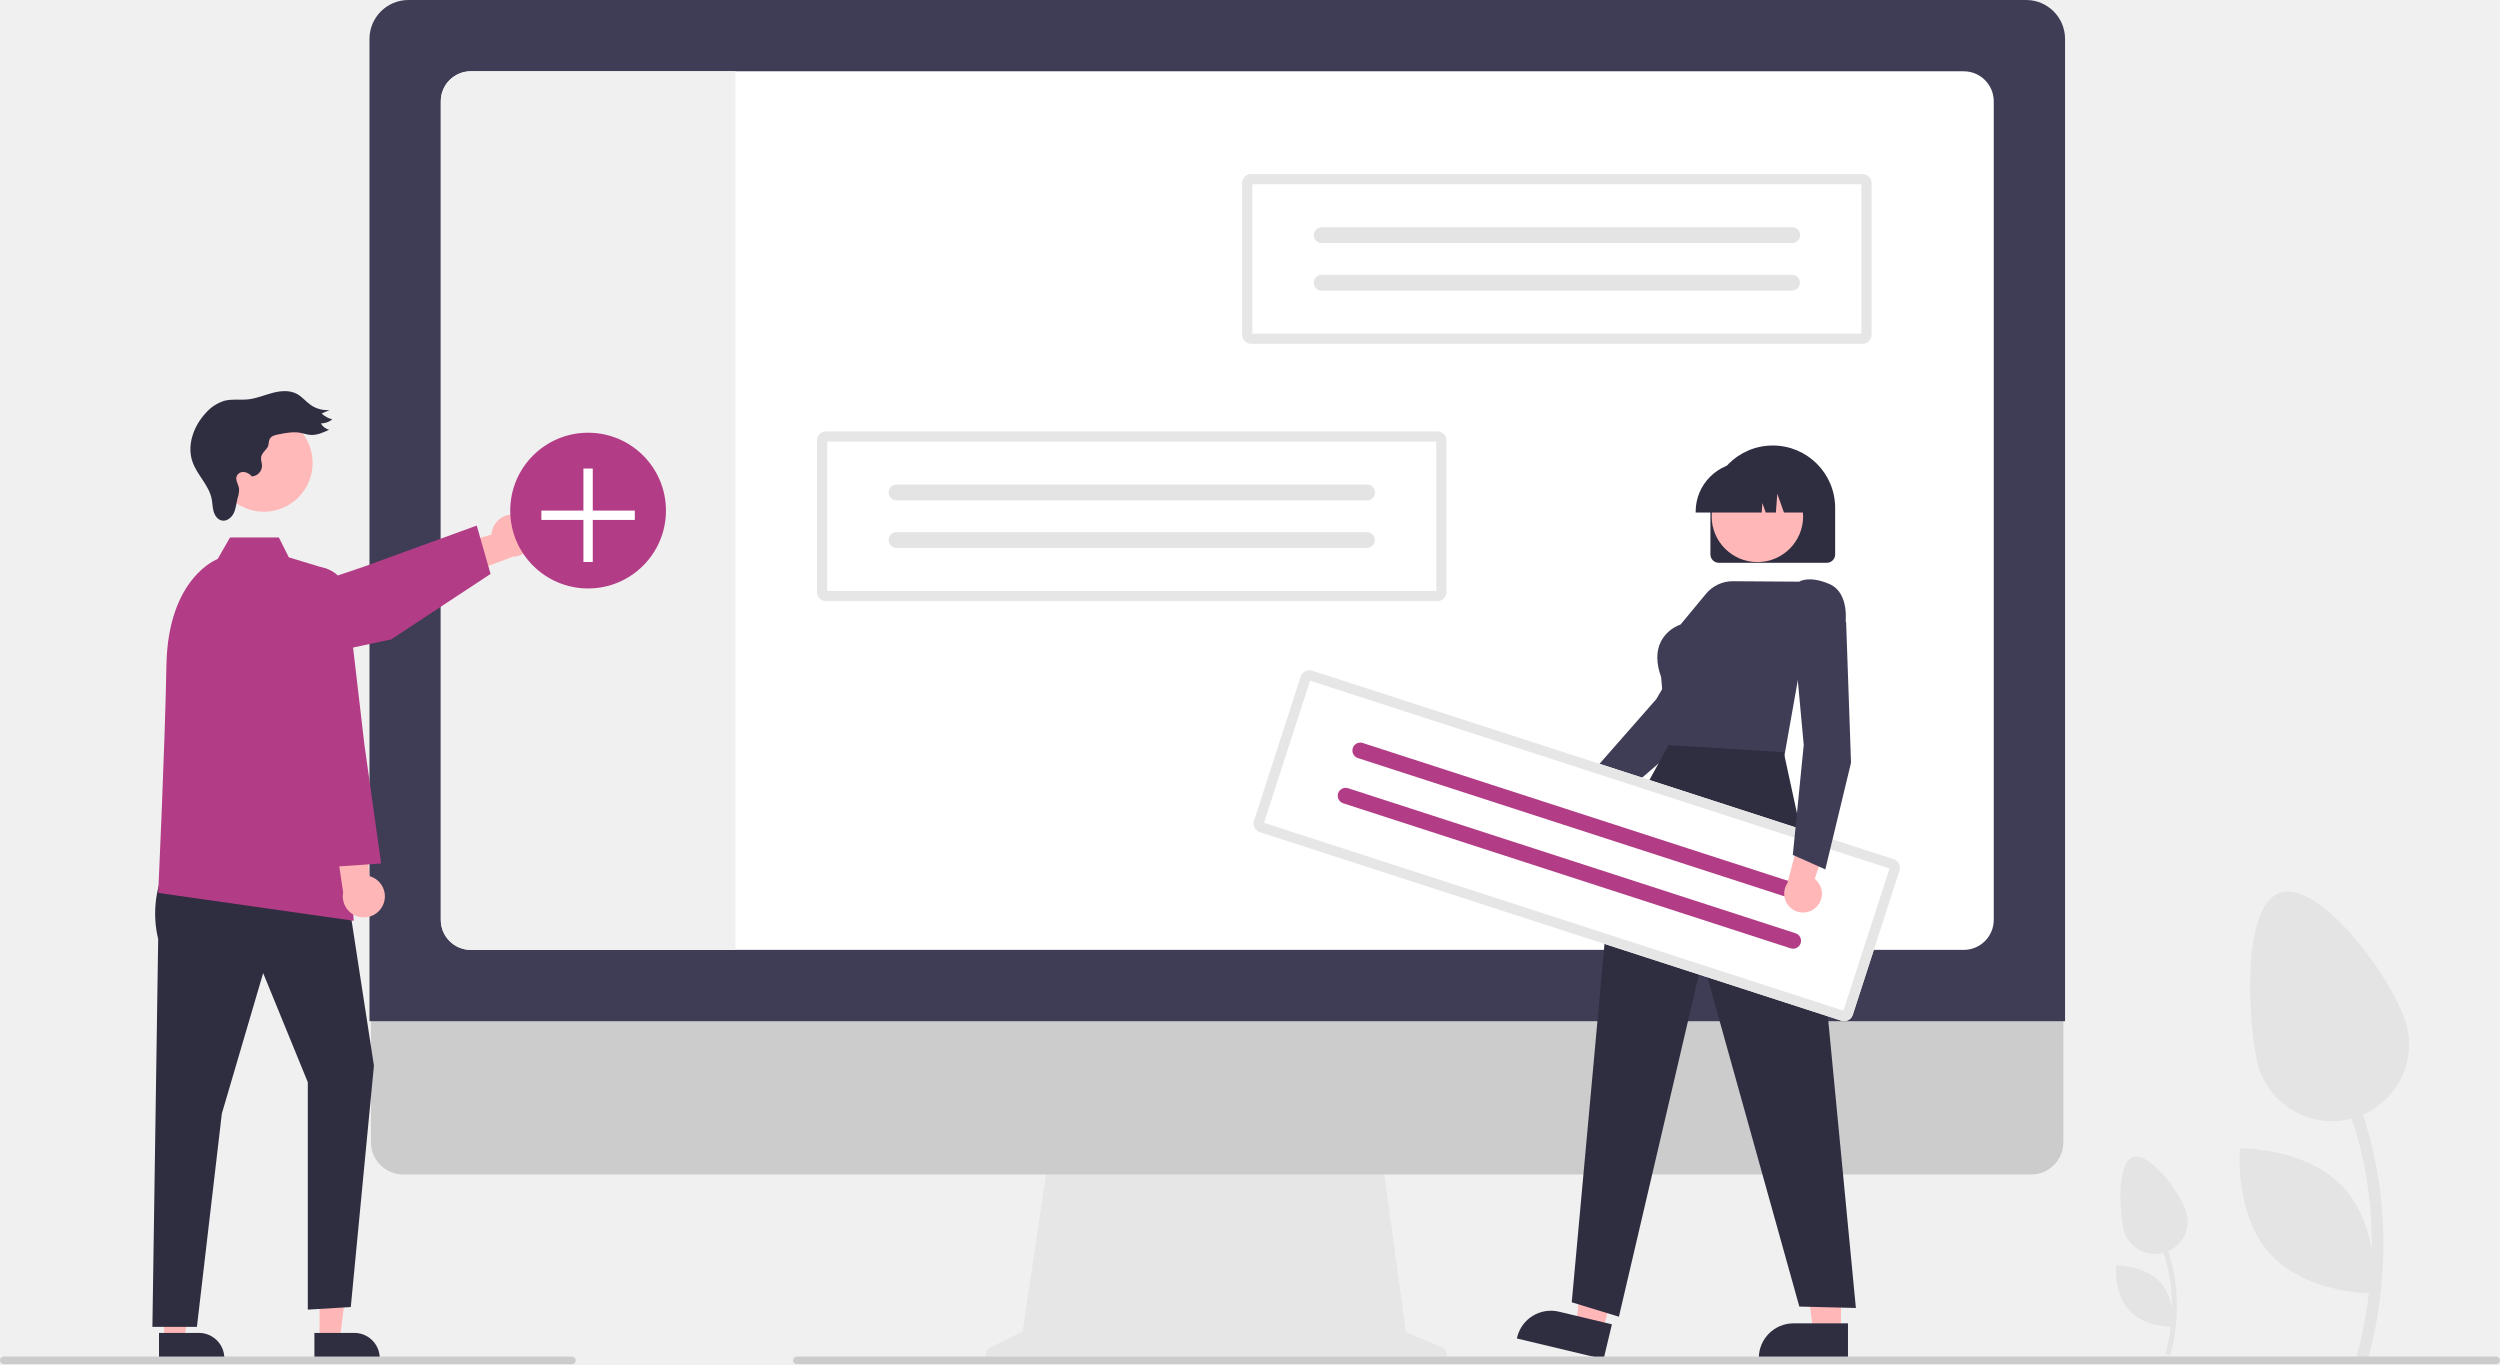
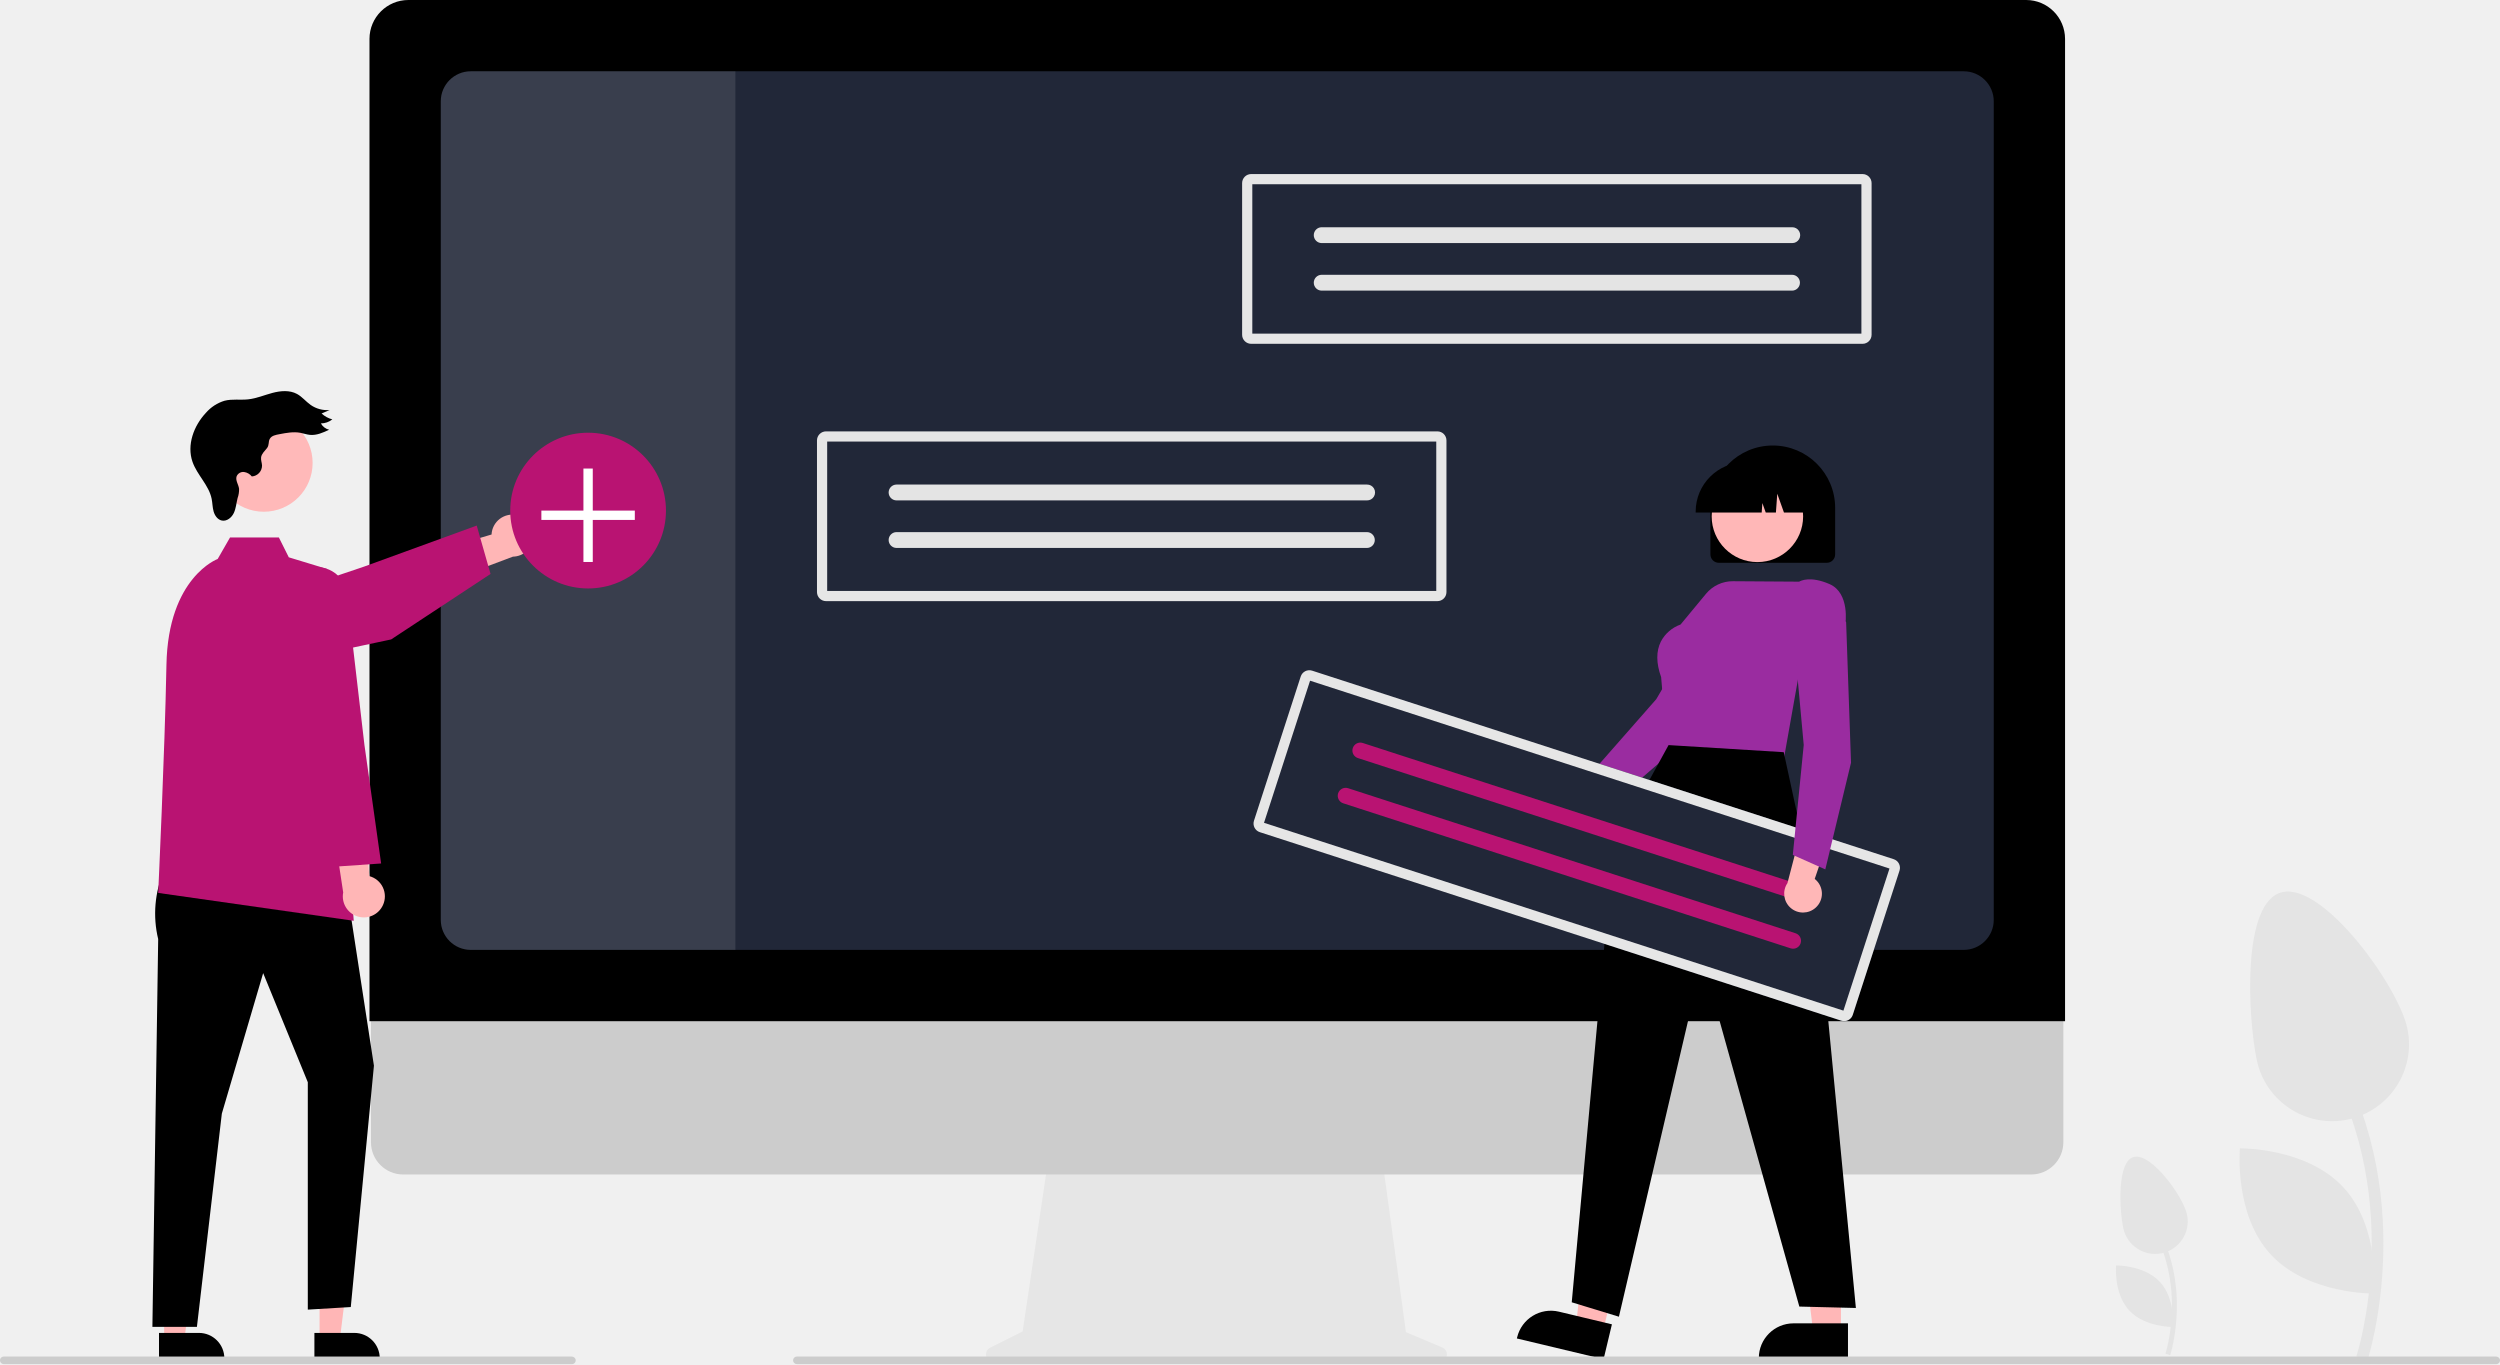
<svg xmlns="http://www.w3.org/2000/svg" data-name="Layer 1" width="1005.563" height="548.695" viewBox="0 0 1005.563 548.695">
  <path d="M970.113,720.75c.096-.288,9.414-29.119-7.077-54.845l-1.684,1.079c15.963,24.903,6.956,52.855,6.864,53.134Z" transform="translate(-97.21873 -175.6525)" fill="#e4e4e4" />
  <path d="M951.243,669.605a13.113,13.113,0,1,0,25.662-5.412c-1.494-7.086-14.164-24.722-21.251-23.228S949.749,662.519,951.243,669.605Z" transform="translate(-97.21873 -175.6525)" fill="#e4e4e4" />
  <path d="M953.633,702.748c6.324,6.834,17.638,6.649,17.638,6.649s1.06-11.266-5.264-18.1-17.638-6.649-17.638-6.649S947.308,695.914,953.633,702.748Z" transform="translate(-97.21873 -175.6525)" fill="#e4e4e4" />
  <path d="M1049.489,722.75c.226-.68,22.216-68.718-16.702-129.429l-3.973,2.547c37.672,58.77,16.416,124.733,16.197,125.392Z" transform="translate(-97.21873 -175.6525)" fill="#e4e4e4" />
  <path d="M1004.958,602.051a30.946,30.946,0,0,0,60.56-12.772c-3.527-16.723-33.426-58.343-50.15-54.816S1001.431,585.328,1004.958,602.051Z" transform="translate(-97.21873 -175.6525)" fill="#e4e4e4" />
  <path d="M1010.597,680.267c14.925,16.128,41.625,15.69,41.625,15.69s2.502-26.586-12.423-42.714-41.625-15.69-41.625-15.69S995.672,664.139,1010.597,680.267Z" transform="translate(-97.21873 -175.6525)" fill="#e4e4e4" />
  <path d="M677.315,717.627l-14.592-6.144-10.01-73.151H519.408L508.557,711.184l-13.055,6.527a3.1,3.1,0,0,0,1.387,5.873H676.112A3.1,3.1,0,0,0,677.315,717.627Z" transform="translate(-97.21873 -175.6525)" fill="#e6e6e6" />
  <path d="M914.206,648.064H259.377a12.973,12.973,0,0,1-12.944-12.973V542.751h680.718v92.34A12.974,12.974,0,0,1,914.206,648.064Z" transform="translate(-97.21873 -175.6525)" fill="#ccc" />
-   <path d="M927.835,586.393h-682V191.292a15.657,15.657,0,0,1,15.64-15.639H912.195A15.657,15.657,0,0,1,927.835,191.292Z" transform="translate(-97.21873 -175.6525)" fill="#3f3d56" />
-   <path d="M887.106,204.328h-600.54a12.065,12.065,0,0,0-12.05,12.06v329.27a12.065,12.065,0,0,0,12.05,12.06h600.54a12.072,12.072,0,0,0,12.05-12.06v-329.27A12.072,12.072,0,0,0,887.106,204.328Z" transform="translate(-97.21873 -175.6525)" fill="#fff" />
-   <path d="M393.016,204.328v353.39H286.566a12.065,12.065,0,0,1-12.05-12.06v-329.27a12.065,12.065,0,0,1,12.05-12.06Z" transform="translate(-97.21873 -175.6525)" fill="#f0f0f0" />
+   <path d="M927.835,586.393h-682V191.292a15.657,15.657,0,0,1,15.64-15.639H912.195A15.657,15.657,0,0,1,927.835,191.292Z" transform="translate(-97.21873 -175.6525)" fill="#000" />
+   <path d="M887.106,204.328h-600.54a12.065,12.065,0,0,0-12.05,12.06v329.27a12.065,12.065,0,0,0,12.05,12.06h600.54a12.072,12.072,0,0,0,12.05-12.06v-329.27A12.072,12.072,0,0,0,887.106,204.328Z" transform="translate(-97.21873 -175.6525)" fill="#212738" />
+   <path d="M393.016,204.328v353.39H286.566a12.065,12.065,0,0,1-12.05-12.06v-329.27a12.065,12.065,0,0,1,12.05-12.06Z" transform="translate(-97.21873 -175.6525)" fill="#f5f5f51e" />
  <path d="M305.196,382.849a8.406,8.406,0,0,0-10.263,7.799l-28.653,8.447,11.862,10.014,25.391-9.557a8.452,8.452,0,0,0,1.663-16.703Z" transform="translate(-97.21873 -175.6525)" fill="#ffb6b6" />
-   <path d="M189.424,446.424a11.952,11.952,0,0,1-3.808-23.276l58.064-19.6,45.292-16.5,5.558,19.455-39.984,26.347-62.624,13.311A12.025,12.025,0,0,1,189.424,446.424Z" transform="translate(-97.21873 -175.6525)" fill="#b33c86" />
+   <path d="M189.424,446.424a11.952,11.952,0,0,1-3.808-23.276l58.064-19.6,45.292-16.5,5.558,19.455-39.984,26.347-62.624,13.311A12.025,12.025,0,0,1,189.424,446.424Z" transform="translate(-97.21873 -175.6525)" fill="#B91372" />
  <polygon points="128.541 538.792 136.693 538.792 140.572 507.347 128.539 507.347 128.541 538.792" fill="#ffb6b6" />
-   <path d="M223.68,711.783l16.055-.001h.001A10.232,10.232,0,0,1,249.967,722.014v.332l-26.287.001Z" transform="translate(-97.21873 -175.6525)" fill="#2f2e41" />
+   <path d="M223.68,711.783l16.055-.001h.001A10.232,10.232,0,0,1,249.967,722.014v.332l-26.287.001Z" transform="translate(-97.21873 -175.6525)" fill="#000" />
  <polygon points="66.033 538.792 74.185 538.792 78.064 507.347 66.032 507.347 66.033 538.792" fill="#ffb6b6" />
-   <path d="M161.172,711.783l16.055-.001h.001A10.232,10.232,0,0,1,187.46,722.014v.332l-26.287.001Z" transform="translate(-97.21873 -175.6525)" fill="#2f2e41" />
-   <path d="M163.171,525.829a43.784,43.784,0,0,0-2.327,27.549l-2.327,155.984h17.905l10.024-85.782,16.624-56.523,17.954,43.888v91.471l17.289-1.034,9.31-97.086-10.64-69.157Z" transform="translate(-97.21873 -175.6525)" fill="#2f2e41" />
-   <path d="M228.671,404.471l-15.294-4.655-3.99-7.98H189.741l-4.959,8.645s-19.949,7.315-20.614,42.558-3.325,91.767-3.325,91.767l78.661,11.214Z" transform="translate(-97.21873 -175.6525)" fill="#b33c86" />
+   <path d="M161.172,711.783l16.055-.001h.001A10.232,10.232,0,0,1,187.46,722.014v.332l-26.287.001Z" transform="translate(-97.21873 -175.6525)" fill="#000" />
+   <path d="M163.171,525.829a43.784,43.784,0,0,0-2.327,27.549l-2.327,155.984h17.905l10.024-85.782,16.624-56.523,17.954,43.888v91.471l17.289-1.034,9.31-97.086-10.64-69.157Z" transform="translate(-97.21873 -175.6525)" fill="#000" />
+   <path d="M228.671,404.471l-15.294-4.655-3.99-7.98H189.741l-4.959,8.645s-19.949,7.315-20.614,42.558-3.325,91.767-3.325,91.767l78.661,11.214Z" transform="translate(-97.21873 -175.6525)" fill="#B91372" />
  <path d="M251.254,539.709A8.406,8.406,0,0,0,245.759,528.049l-2.306-29.783-12.261,9.521,4.069,26.823a8.452,8.452,0,0,0,15.992,5.099Z" transform="translate(-97.21873 -175.6525)" fill="#ffb6b6" />
-   <path d="M230.334,524.358l-17.458-44.588V415.748a11.951,11.951,0,0,1,23.821-1.385l7.1,60.871L250.52,522.966Z" transform="translate(-97.21873 -175.6525)" fill="#b33c86" />
+   <path d="M230.334,524.358l-17.458-44.588V415.748a11.951,11.951,0,0,1,23.821-1.385l7.1,60.871L250.52,522.966Z" transform="translate(-97.21873 -175.6525)" fill="#B91372" />
  <circle cx="106.114" cy="186.2" r="19.632" fill="#ffb9b9" />
-   <path d="M204.618,355.885c-.919,1.179-2.178,2.244-2.38,3.725-.15,1.097.33,2.182.375,3.288a4.388,4.388,0,0,1-4.102,4.393,4.868,4.868,0,0,0-3.133-1.792,2.891,2.891,0,0,0-2.977,1.72c-.583,1.647.766,3.32.983,5.053a10.452,10.452,0,0,1-.612,3.766c-.497,1.989-.63,4.093-1.503,5.949s-2.813,3.451-4.822,3.041c-1.689-.345-2.832-1.981-3.305-3.639s-.451-3.416-.793-5.106c-1.111-5.491-5.837-9.559-7.691-14.845-2.376-6.773.478-14.521,5.398-19.749a16.076,16.076,0,0,1,7.489-4.849c3.066-.781,6.307-.22,9.452-.553,3.364-.357,6.526-1.724,9.795-2.593s6.921-1.196,9.893.42c2.073,1.127,3.574,3.071,5.505,4.427a11.548,11.548,0,0,0,7.587,2.031l-3.21,1.403a10.311,10.311,0,0,0,4.325,2.369,7.48,7.48,0,0,1-4.609,1.618,5.264,5.264,0,0,0,3.316,2.55c-2.438,1.144-5.026,2.317-7.706,2.059-1.313-.126-2.568-.593-3.865-.833-2.765-.512-5.604.019-8.365.548-1.45.278-3.23.545-3.962,1.939C205.091,353.386,205.557,354.68,204.618,355.885Z" transform="translate(-97.21873 -175.6525)" fill="#2f2e41" />
-   <circle cx="236.547" cy="205.371" r="31.32" fill="#b33c86" />
+   <path d="M204.618,355.885c-.919,1.179-2.178,2.244-2.38,3.725-.15,1.097.33,2.182.375,3.288a4.388,4.388,0,0,1-4.102,4.393,4.868,4.868,0,0,0-3.133-1.792,2.891,2.891,0,0,0-2.977,1.72c-.583,1.647.766,3.32.983,5.053a10.452,10.452,0,0,1-.612,3.766c-.497,1.989-.63,4.093-1.503,5.949s-2.813,3.451-4.822,3.041c-1.689-.345-2.832-1.981-3.305-3.639s-.451-3.416-.793-5.106c-1.111-5.491-5.837-9.559-7.691-14.845-2.376-6.773.478-14.521,5.398-19.749a16.076,16.076,0,0,1,7.489-4.849c3.066-.781,6.307-.22,9.452-.553,3.364-.357,6.526-1.724,9.795-2.593s6.921-1.196,9.893.42c2.073,1.127,3.574,3.071,5.505,4.427a11.548,11.548,0,0,0,7.587,2.031l-3.21,1.403a10.311,10.311,0,0,0,4.325,2.369,7.48,7.48,0,0,1-4.609,1.618,5.264,5.264,0,0,0,3.316,2.55c-2.438,1.144-5.026,2.317-7.706,2.059-1.313-.126-2.568-.593-3.865-.833-2.765-.512-5.604.019-8.365.548-1.45.278-3.23.545-3.962,1.939C205.091,353.386,205.557,354.68,204.618,355.885Z" transform="translate(-97.21873 -175.6525)" fill="#000" />
+   <circle cx="236.547" cy="205.371" r="31.32" fill="#B91372" />
  <polygon points="255.339 205.371 238.427 205.371 238.427 188.458 234.668 188.458 234.668 205.371 217.755 205.371 217.755 209.129 234.668 209.129 234.668 226.042 238.427 226.042 238.427 209.129 255.339 209.129 255.339 205.371" fill="#fff" />
-   <path d="M600.474,245.661a3.647,3.647,0,0,0-3.643,3.643v60.998a3.647,3.647,0,0,0,3.643,3.643H846.377a3.647,3.647,0,0,0,3.643-3.643v-60.998a3.647,3.647,0,0,0-3.643-3.643Z" transform="translate(-97.21873 -175.6525)" fill="#fff" />
+   <path d="M600.474,245.661a3.647,3.647,0,0,0-3.643,3.643v60.998a3.647,3.647,0,0,0,3.643,3.643H846.377a3.647,3.647,0,0,0,3.643-3.643v-60.998a3.647,3.647,0,0,0-3.643-3.643Z" transform="translate(-97.21873 -175.6525)" fill="#212738" />
  <path d="M600.474,245.661a3.647,3.647,0,0,0-3.643,3.643v60.998a3.647,3.647,0,0,0,3.643,3.643H846.377a3.647,3.647,0,0,0,3.643-3.643v-60.998a3.647,3.647,0,0,0-3.643-3.643Z" transform="translate(-97.21873 -175.6525)" fill="#e6e6e6" />
-   <path d="M600.93,309.847H845.921V249.759H600.93Z" transform="translate(-97.21873 -175.6525)" fill="#fff" />
+   <path d="M600.93,309.847H845.921V249.759H600.93Z" transform="translate(-97.21873 -175.6525)" fill="#212738" />
  <path d="M628.784,267.053a3.188,3.188,0,0,0,0,6.375H818.058a3.188,3.188,0,1,0,.003-6.375H628.784Z" transform="translate(-97.21873 -175.6525)" fill="#e4e4e4" />
  <path d="M628.784,286.178a3.188,3.188,0,0,0,0,6.375H818.058a3.188,3.188,0,0,0,.014-6.375h-189.288Z" transform="translate(-97.21873 -175.6525)" fill="#e4e4e4" />
-   <path d="M429.474,349.161a3.647,3.647,0,0,0-3.643,3.643v60.998a3.647,3.647,0,0,0,3.643,3.643H675.377a3.647,3.647,0,0,0,3.643-3.643v-60.998a3.647,3.647,0,0,0-3.643-3.643Z" transform="translate(-97.21873 -175.6525)" fill="#fff" />
+   <path d="M429.474,349.161a3.647,3.647,0,0,0-3.643,3.643v60.998a3.647,3.647,0,0,0,3.643,3.643H675.377a3.647,3.647,0,0,0,3.643-3.643v-60.998a3.647,3.647,0,0,0-3.643-3.643Z" transform="translate(-97.21873 -175.6525)" fill="#212738" />
  <path d="M429.474,349.161a3.647,3.647,0,0,0-3.643,3.643v60.998a3.647,3.647,0,0,0,3.643,3.643H675.377a3.647,3.647,0,0,0,3.643-3.643v-60.998a3.647,3.647,0,0,0-3.643-3.643Z" transform="translate(-97.21873 -175.6525)" fill="#e6e6e6" />
-   <path d="M429.93,413.347H674.921V353.259H429.93Z" transform="translate(-97.21873 -175.6525)" fill="#fff" />
+   <path d="M429.93,413.347H674.921V353.259H429.93Z" transform="translate(-97.21873 -175.6525)" fill="#212738" />
  <path d="M457.784,370.553a3.188,3.188,0,0,0,0,6.375H647.058a3.188,3.188,0,1,0,.003-6.375H457.784Z" transform="translate(-97.21873 -175.6525)" fill="#e4e4e4" />
  <path d="M457.784,389.678a3.188,3.188,0,0,0,0,6.375H647.058a3.188,3.188,0,0,0,.014-6.375h-189.288Z" transform="translate(-97.21873 -175.6525)" fill="#e4e4e4" />
  <path d="M729.211,512.874a7.536,7.536,0,0,0,6.404-9.619l21.793-15.566-12.988-5.001-18.704,15.549a7.577,7.577,0,0,0,3.494,14.638Z" transform="translate(-97.21873 -175.6525)" fill="#ffb7b7" />
-   <path d="M741.31,502.622l-7.23-12.348.154-.175,29.17-33.209,22.648-38.623,19.667,2.507.29,5.945-.059.089L774.704,473.777l-.033.028Z" transform="translate(-97.21873 -175.6525)" fill="#3f3d56" />
+   <path d="M741.31,502.622l-7.23-12.348.154-.175,29.17-33.209,22.648-38.623,19.667,2.507.29,5.945-.059.089L774.704,473.777l-.033.028Z" transform="translate(-97.21873 -175.6525)" fill="#9A2CA0" />
  <polygon points="740.467 535.914 729.346 535.913 724.054 493.014 740.469 493.015 740.467 535.914" fill="#ffb7b7" />
-   <path d="M840.523,722.347l-35.862-.001v-.454a13.959,13.959,0,0,1,13.958-13.958H818.62l21.903.001Z" transform="translate(-97.21873 -175.6525)" fill="#2f2e41" />
+   <path d="M840.523,722.347l-35.862-.001v-.454a13.959,13.959,0,0,1,13.958-13.958H818.62l21.903.001Z" transform="translate(-97.21873 -175.6525)" fill="#000" />
  <polygon points="644.748 535.55 633.93 532.967 638.746 490.012 654.712 493.824 644.748 535.55" fill="#ffb7b7" />
-   <path d="M742.222,722.347l-34.881-8.329.105-.441a13.959,13.959,0,0,1,16.818-10.335l.001 0,21.304,5.087Z" transform="translate(-97.21873 -175.6525)" fill="#2f2e41" />
-   <path d="M785.191,398.654V379.933a25.086,25.086,0,0,1,50.173,0v18.721a3.374,3.374,0,0,1-3.37,3.37h-43.433A3.374,3.374,0,0,1,785.191,398.654Z" transform="translate(-97.21873 -175.6525)" fill="#2f2e41" />
+   <path d="M742.222,722.347l-34.881-8.329.105-.441a13.959,13.959,0,0,1,16.818-10.335l.001 0,21.304,5.087Z" transform="translate(-97.21873 -175.6525)" fill="#000" />
+   <path d="M785.191,398.654V379.933a25.086,25.086,0,0,1,50.173,0v18.721a3.374,3.374,0,0,1-3.37,3.37h-43.433A3.374,3.374,0,0,1,785.191,398.654Z" transform="translate(-97.21873 -175.6525)" fill="#000" />
  <circle cx="706.868" cy="207.695" r="18.392" fill="#ffb7b7" />
-   <path d="M779.256,381.431a19.867,19.867,0,0,1,19.844-19.844h3.744a19.867,19.867,0,0,1,19.844,19.844v.374h-7.913l-2.699-7.557-.54,7.557h-4.089l-1.362-3.813-.272,3.813H779.256Z" transform="translate(-97.21873 -175.6525)" fill="#2f2e41" />
-   <path d="M814.815,480.421l-46.83-1.782-2.618-30.637c-2.019-5.608-2.052-10.423-.097-14.31a14.324,14.324,0,0,1,7.908-6.835l10.247-12.376a13.947,13.947,0,0,1,10.83-5.048l26.623.182c.642-.386,4.535-2.364,12.212.964,8.327,3.61,6.393,16.147,6.373,16.273l-.019.118-.091.077-17.71,14.914Z" transform="translate(-97.21873 -175.6525)" fill="#3f3d56" />
-   <polygon points="671.139 299.694 648.988 340.08 632.194 523.817 651.169 529.612 684.756 385.882 723.736 525.534 746.481 526.103 730.994 364.944 717.46 302.548 671.139 299.694" fill="#2f2e41" />
-   <path d="M624.995,445.41a3.647,3.647,0,0,0-4.589,2.342L601.596,505.778a3.647,3.647,0,0,0,2.342,4.589L837.857,586.196a3.647,3.647,0,0,0,4.589-2.342l18.81-58.025a3.647,3.647,0,0,0-2.342-4.589Z" transform="translate(-97.21873 -175.6525)" fill="#fff" />
+   <path d="M779.256,381.431a19.867,19.867,0,0,1,19.844-19.844h3.744a19.867,19.867,0,0,1,19.844,19.844v.374h-7.913l-2.699-7.557-.54,7.557h-4.089l-1.362-3.813-.272,3.813H779.256Z" transform="translate(-97.21873 -175.6525)" fill="#000" />
+   <path d="M814.815,480.421l-46.83-1.782-2.618-30.637c-2.019-5.608-2.052-10.423-.097-14.31a14.324,14.324,0,0,1,7.908-6.835l10.247-12.376a13.947,13.947,0,0,1,10.83-5.048l26.623.182c.642-.386,4.535-2.364,12.212.964,8.327,3.61,6.393,16.147,6.373,16.273l-.019.118-.091.077-17.71,14.914Z" transform="translate(-97.21873 -175.6525)" fill="#9A2CA0" />
+   <polygon points="671.139 299.694 648.988 340.08 632.194 523.817 651.169 529.612 684.756 385.882 723.736 525.534 746.481 526.103 730.994 364.944 717.46 302.548 671.139 299.694" fill="#000" />
+   <path d="M624.995,445.41a3.647,3.647,0,0,0-4.589,2.342L601.596,505.778a3.647,3.647,0,0,0,2.342,4.589L837.857,586.196a3.647,3.647,0,0,0,4.589-2.342l18.81-58.025a3.647,3.647,0,0,0-2.342-4.589Z" transform="translate(-97.21873 -175.6525)" fill="#212738" />
  <path d="M624.995,445.41a3.647,3.647,0,0,0-4.589,2.342L601.596,505.778a3.647,3.647,0,0,0,2.342,4.589L837.857,586.196a3.647,3.647,0,0,0,4.589-2.342l18.81-58.025a3.647,3.647,0,0,0-2.342-4.589Z" transform="translate(-97.21873 -175.6525)" fill="#e6e6e6" />
-   <path d="M605.635,506.609l233.053,75.548,18.529-57.159-233.053-75.548Z" transform="translate(-97.21873 -175.6525)" fill="#fff" />
-   <path d="M645.328,474.49a3.188,3.188,0,0,0-1.966,6.065l180.05,58.366a3.188,3.188,0,1,0,1.969-6.064l-.003-.001Z" transform="translate(-97.21873 -175.6525)" fill="#b33c86" />
-   <path d="M639.431,492.683a3.188,3.188,0,0,0-1.966,6.065L817.514,557.114a3.188,3.188,0,0,0,1.979-6.06l-.014-.004Z" transform="translate(-97.21873 -175.6525)" fill="#b33c86" />
+   <path d="M605.635,506.609l233.053,75.548,18.529-57.159-233.053-75.548Z" transform="translate(-97.21873 -175.6525)" fill="#212738" />
+   <path d="M645.328,474.49a3.188,3.188,0,0,0-1.966,6.065l180.05,58.366a3.188,3.188,0,1,0,1.969-6.064l-.003-.001Z" transform="translate(-97.21873 -175.6525)" fill="#B91372" />
+   <path d="M639.431,492.683a3.188,3.188,0,0,0-1.966,6.065L817.514,557.114a3.188,3.188,0,0,0,1.979-6.06l-.014-.004Z" transform="translate(-97.21873 -175.6525)" fill="#B91372" />
  <path d="M827.539,540.728a7.536,7.536,0,0,0-.397-11.549l8.648-25.347-13.47,3.5-6.147,23.533a7.577,7.577,0,0,0,11.366,9.863Z" transform="translate(-97.21873 -175.6525)" fill="#ffb7b7" />
-   <path d="M831.402,525.347,818.333,519.521l4.391-44.216-4.087-44.586,17.446-9.418,3.698,4.663.004.106,1.96,56.38-.01.043Z" transform="translate(-97.21873 -175.6525)" fill="#3f3d56" />
+   <path d="M831.402,525.347,818.333,519.521l4.391-44.216-4.087-44.586,17.446-9.418,3.698,4.663.004.106,1.96,56.38-.01.043Z" transform="translate(-97.21873 -175.6525)" fill="#9A2CA0" />
  <path d="M1101.255,724.347l-683.448,0a1.567,1.567,0,0,1-1.539-1.134,1.529,1.529,0,0,1,1.477-1.919l683.385,0a1.615,1.615,0,0,1,1.616,1.194A1.528,1.528,0,0,1,1101.255,724.347Z" transform="translate(-97.21873 -175.6525)" fill="#ccc" />
  <path d="M327.255,724.347l-228.448,0a1.567,1.567,0,0,1-1.539-1.134,1.529,1.529,0,0,1,1.477-1.919l228.385,0a1.615,1.615,0,0,1,1.616,1.194A1.528,1.528,0,0,1,327.255,724.347Z" transform="translate(-97.21873 -175.6525)" fill="#ccc" />
</svg>
